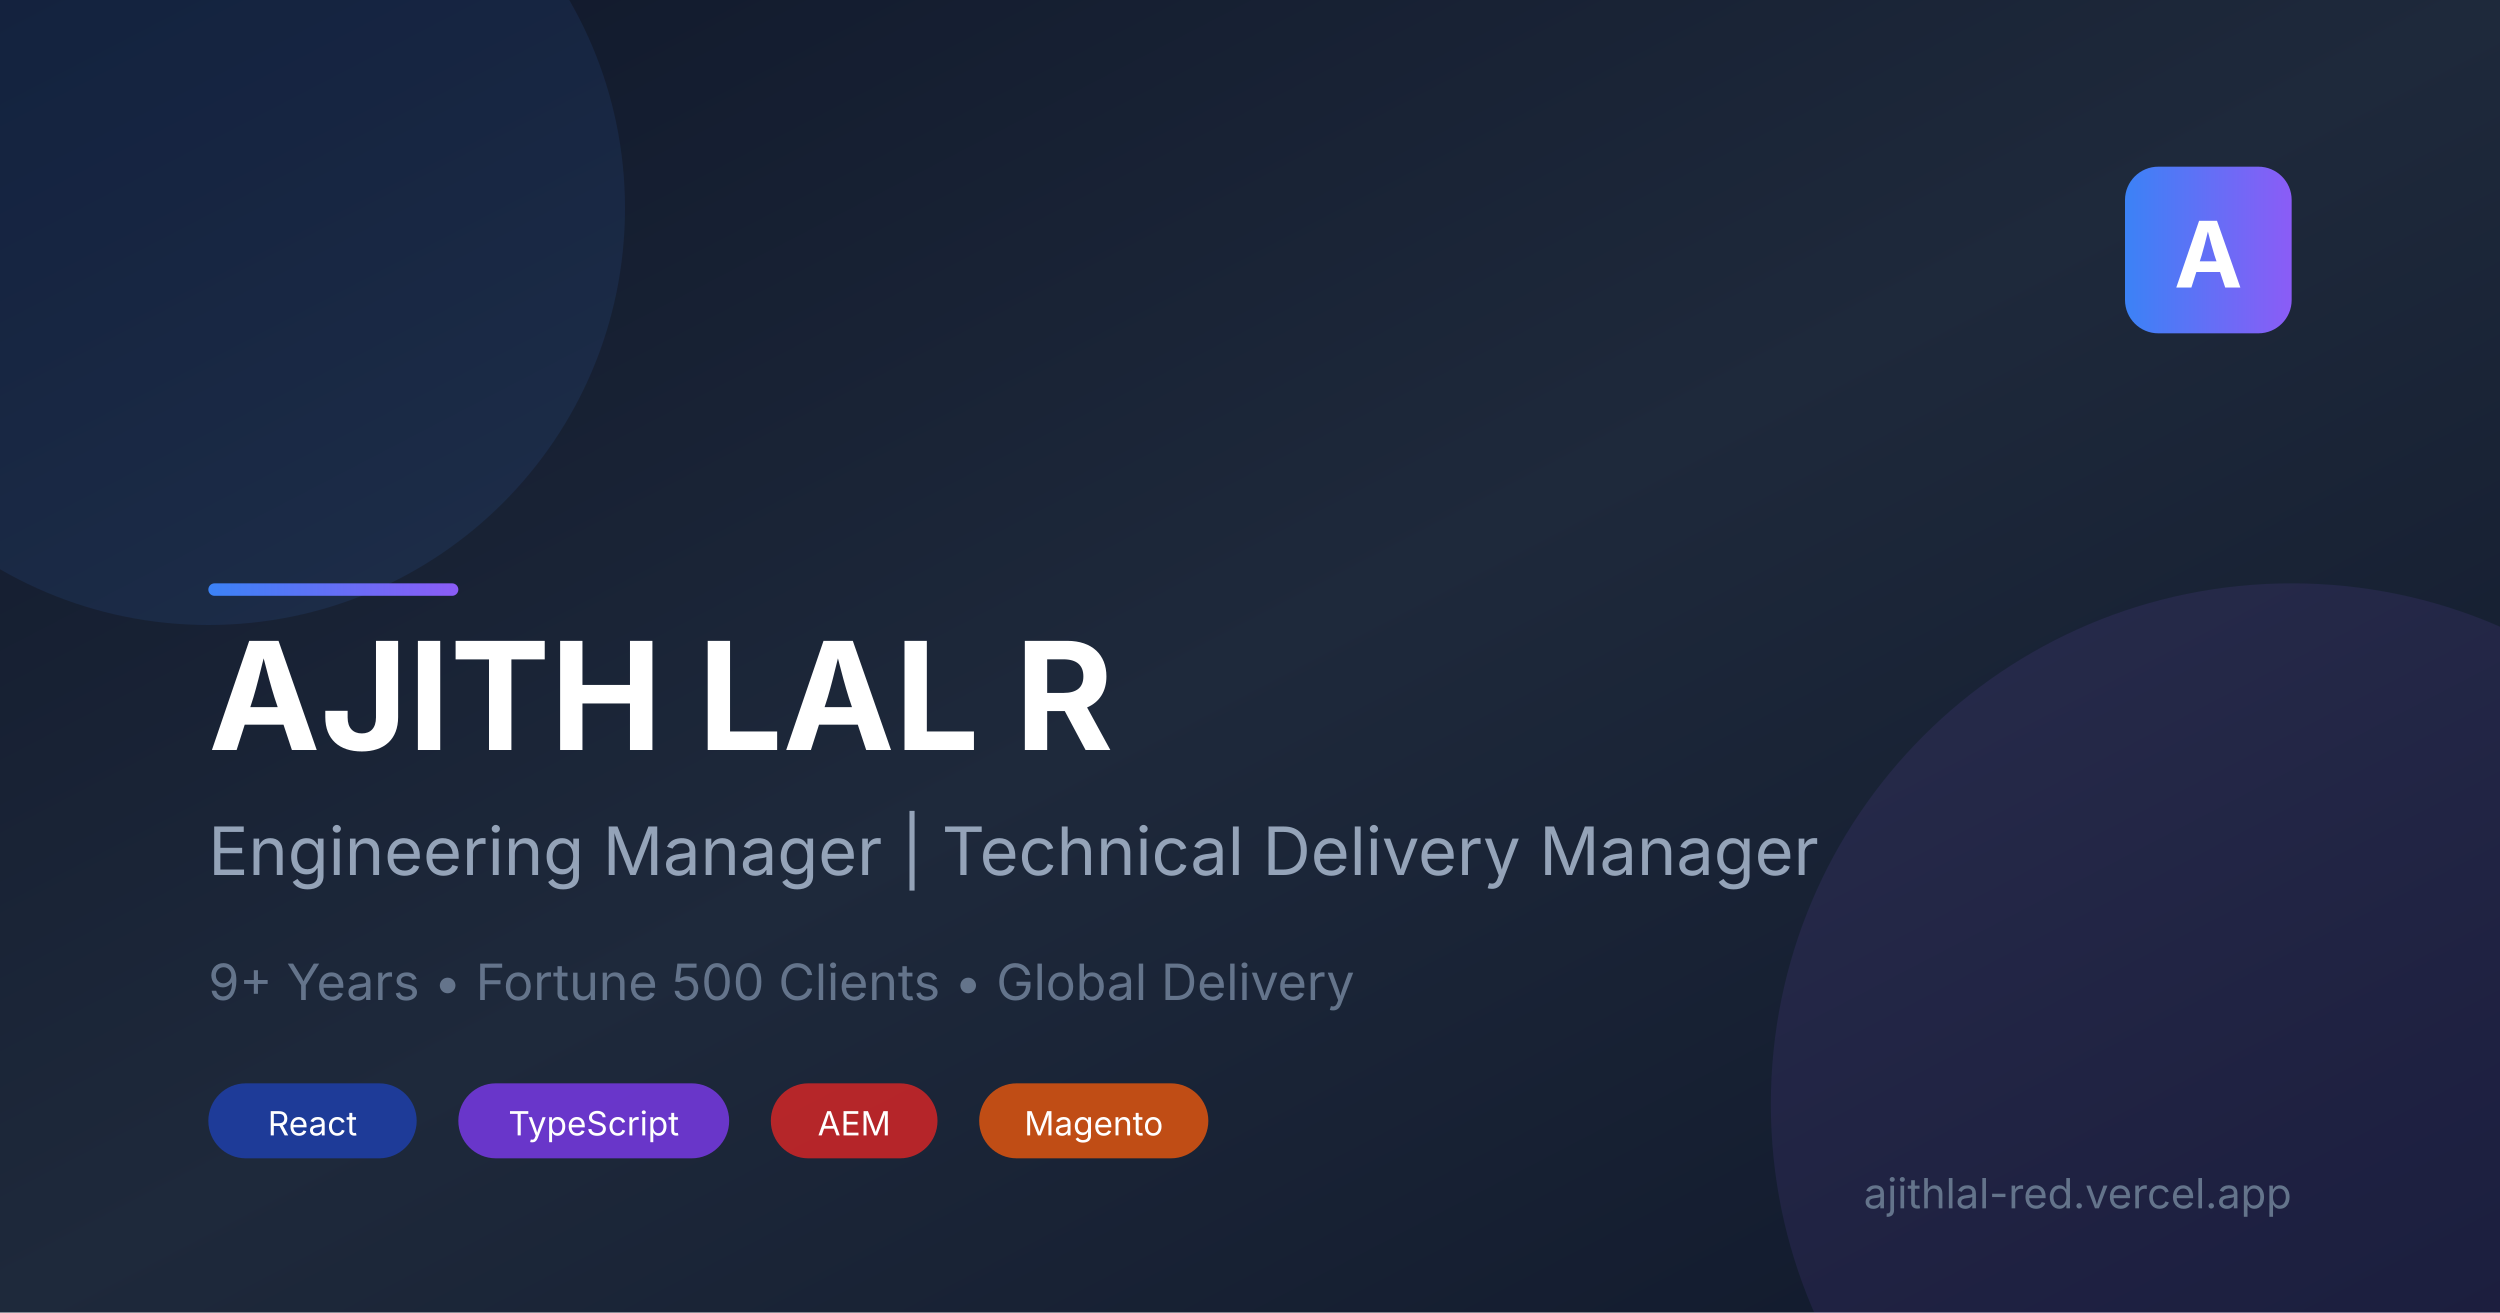
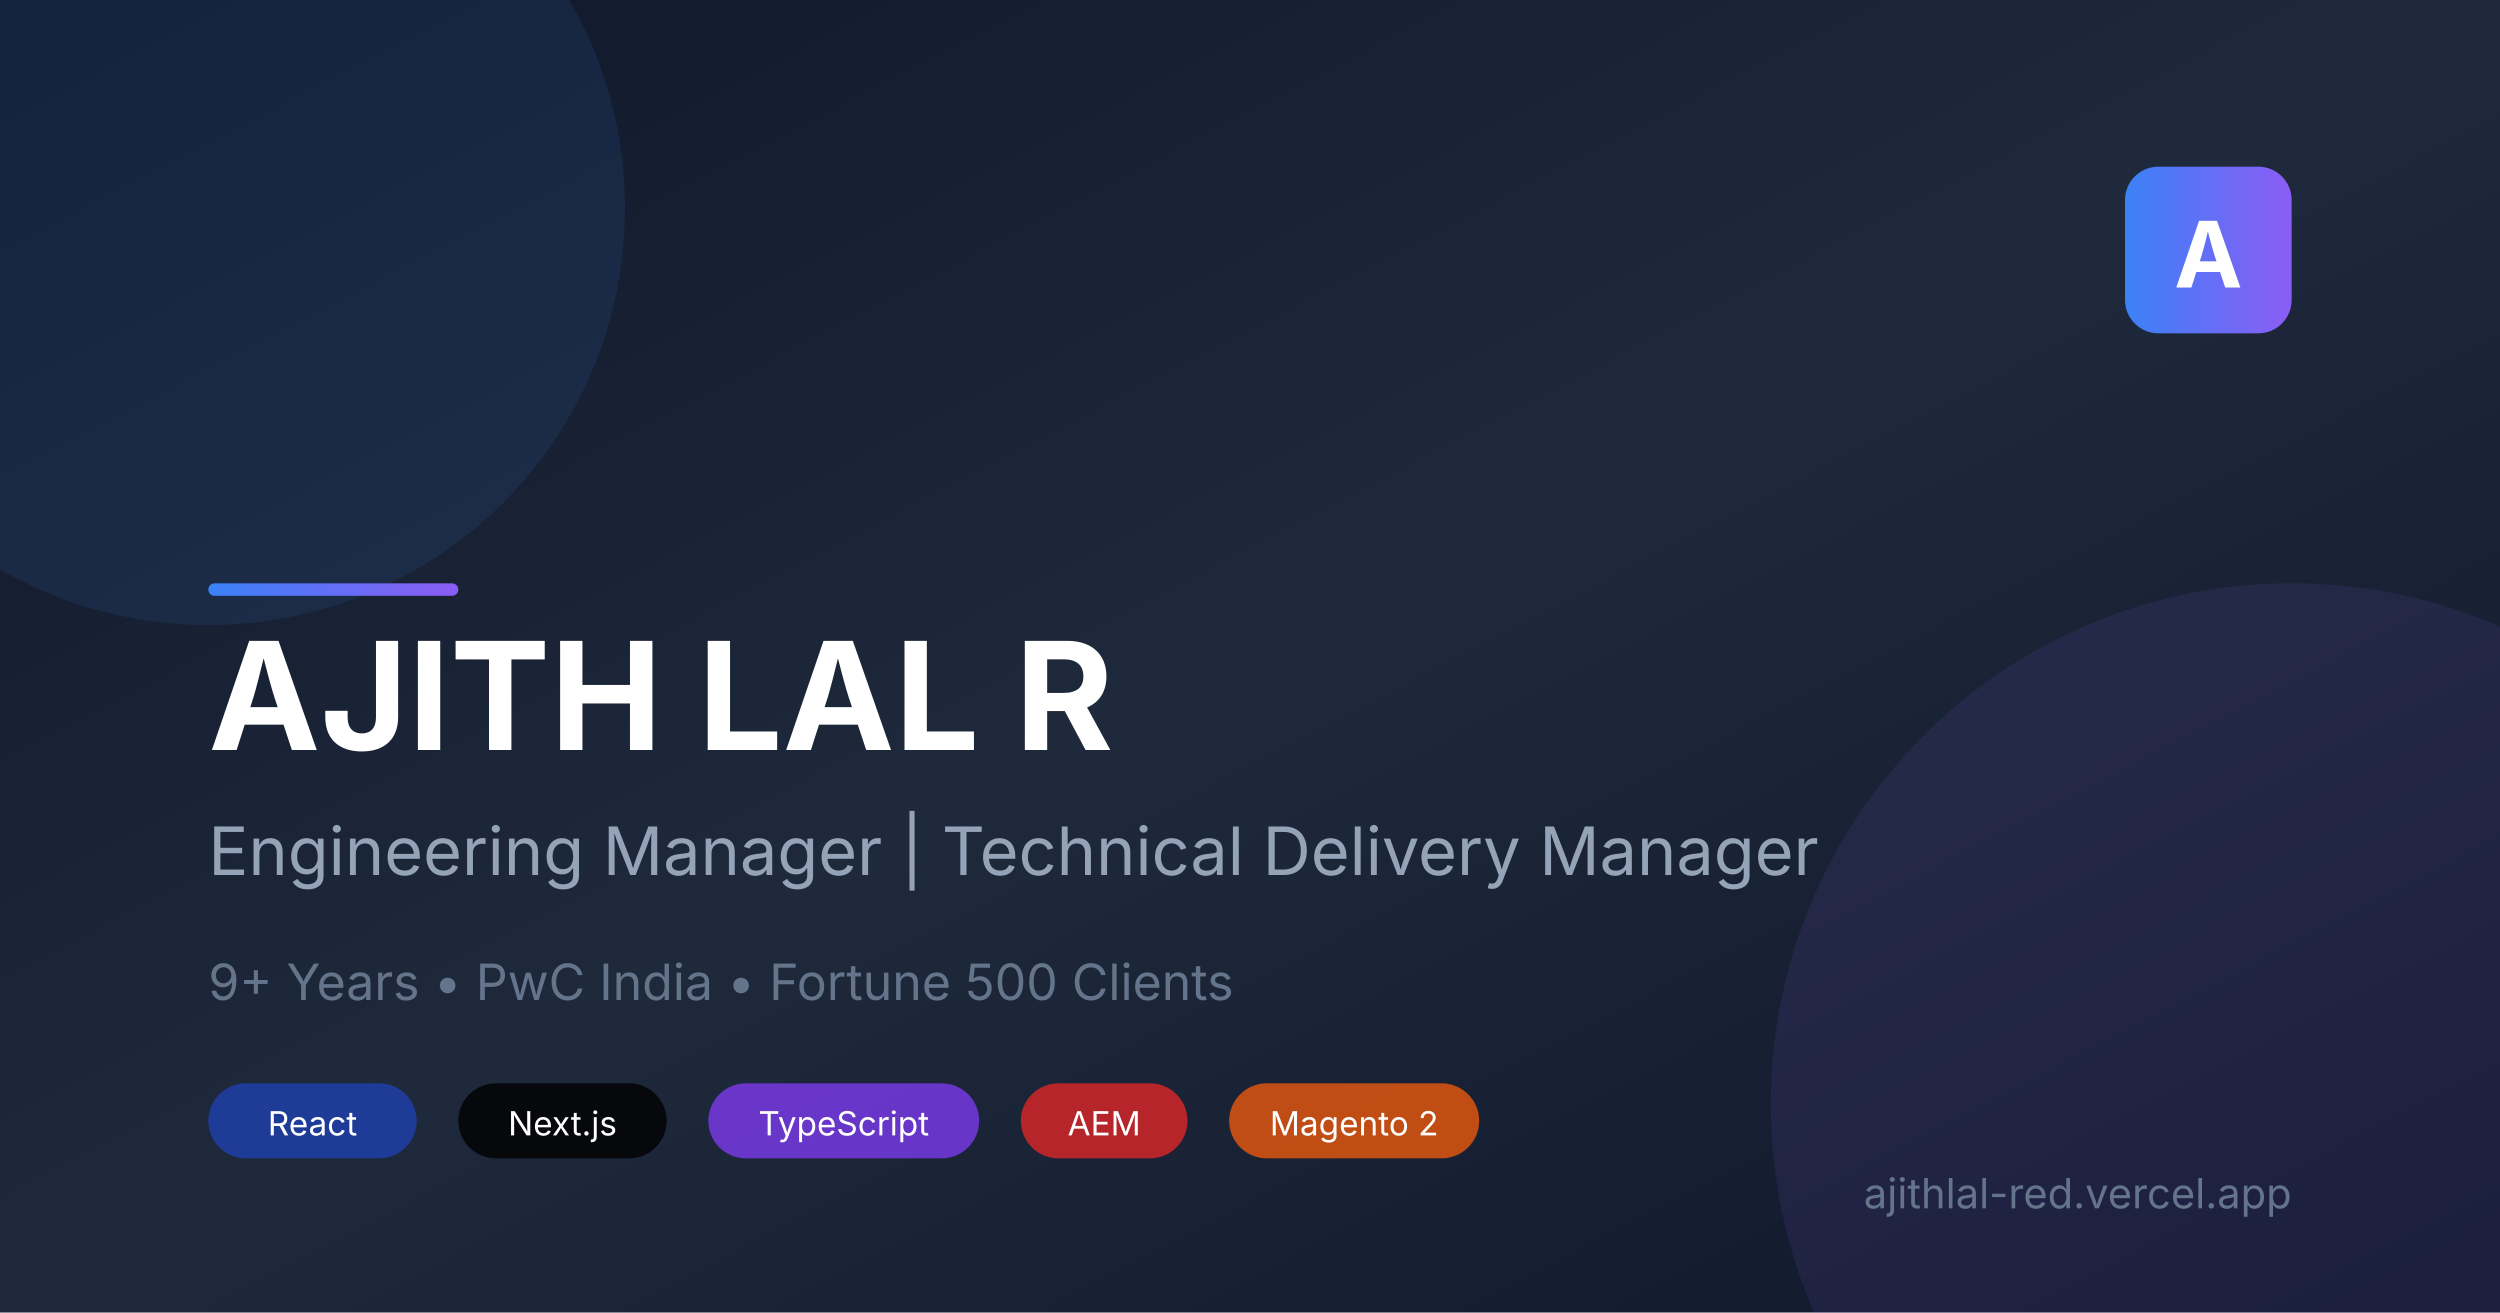
<svg xmlns="http://www.w3.org/2000/svg" width="1200" height="630" viewBox="0 0 1200 630">
  <defs>
    <linearGradient id="bgGrad" x1="0%" y1="0%" x2="100%" y2="100%">
      <stop offset="0%" style="stop-color:#0f172a;stop-opacity:1" />
      <stop offset="50%" style="stop-color:#1e293b;stop-opacity:1" />
      <stop offset="100%" style="stop-color:#0f172a;stop-opacity:1" />
    </linearGradient>
    <linearGradient id="accentGrad" x1="0%" y1="0%" x2="100%" y2="0%">
      <stop offset="0%" style="stop-color:#3b82f6;stop-opacity:1" />
      <stop offset="100%" style="stop-color:#8b5cf6;stop-opacity:1" />
    </linearGradient>
  </defs>
  <rect width="1200" height="630" fill="url(#bgGrad)" />
  <circle cx="100" cy="100" r="200" fill="#3b82f6" opacity="0.1" />
  <circle cx="1100" cy="530" r="250" fill="#8b5cf6" opacity="0.1" />
  <rect x="100" y="280" width="120" height="6" rx="3" fill="url(#accentGrad)" />
  <text x="100" y="360" font-family="system-ui, -apple-system, sans-serif" font-size="72" font-weight="bold" fill="white">AJITH LAL R</text>
  <text x="100" y="420" font-family="system-ui, -apple-system, sans-serif" font-size="32" fill="#94a3b8">Engineering Manager | Technical Delivery Manager</text>
-   <text x="100" y="480" font-family="system-ui, -apple-system, sans-serif" font-size="24" fill="#64748b">9+ Years • Fortune 500 Clients • Global Delivery</text>
+   <text x="100" y="480" font-family="system-ui, -apple-system, sans-serif" font-size="24" fill="#64748b">9+ Years • PwC India • Fortune 500 Clients</text>
  <rect x="100" y="520" width="100" height="36" rx="18" fill="#1e40af" opacity="0.8" />
  <text x="150" y="545" font-family="system-ui, -apple-system, sans-serif" font-size="16" fill="white" text-anchor="middle">React</text>
-   <rect x="220" y="520" width="130" height="36" rx="18" fill="#7c3aed" opacity="0.8" />
-   <text x="285" y="545" font-family="system-ui, -apple-system, sans-serif" font-size="16" fill="white" text-anchor="middle">TypeScript</text>
-   <rect x="370" y="520" width="80" height="36" rx="18" fill="#dc2626" opacity="0.8" />
-   <text x="410" y="545" font-family="system-ui, -apple-system, sans-serif" font-size="16" fill="white" text-anchor="middle">AEM</text>
-   <rect x="470" y="520" width="110" height="36" rx="18" fill="#ea580c" opacity="0.8" />
-   <text x="525" y="545" font-family="system-ui, -apple-system, sans-serif" font-size="16" fill="white" text-anchor="middle">Magento</text>
+   <rect x="220" y="520" width="100" height="36" rx="18" fill="black" opacity="0.8" />
+   <text x="270" y="545" font-family="system-ui, -apple-system, sans-serif" font-size="16" fill="white" text-anchor="middle">Next.js</text>
+   <rect x="340" y="520" width="130" height="36" rx="18" fill="#7c3aed" opacity="0.8" />
+   <text x="405" y="545" font-family="system-ui, -apple-system, sans-serif" font-size="16" fill="white" text-anchor="middle">TypeScript</text>
+   <rect x="490" y="520" width="80" height="36" rx="18" fill="#dc2626" opacity="0.8" />
+   <text x="530" y="545" font-family="system-ui, -apple-system, sans-serif" font-size="16" fill="white" text-anchor="middle">AEM</text>
+   <rect x="590" y="520" width="120" height="36" rx="18" fill="#ea580c" opacity="0.8" />
+   <text x="650" y="545" font-family="system-ui, -apple-system, sans-serif" font-size="16" fill="white" text-anchor="middle">Magento 2</text>
  <rect x="1020" y="80" width="80" height="80" rx="16" fill="url(#accentGrad)" />
  <text x="1060" y="138" font-family="system-ui, -apple-system, sans-serif" font-size="44" font-weight="bold" fill="white" text-anchor="middle">A</text>
  <text x="1100" y="580" font-family="system-ui, -apple-system, sans-serif" font-size="20" fill="#64748b" text-anchor="end">ajithlal-red.vercel.app</text>
</svg>
